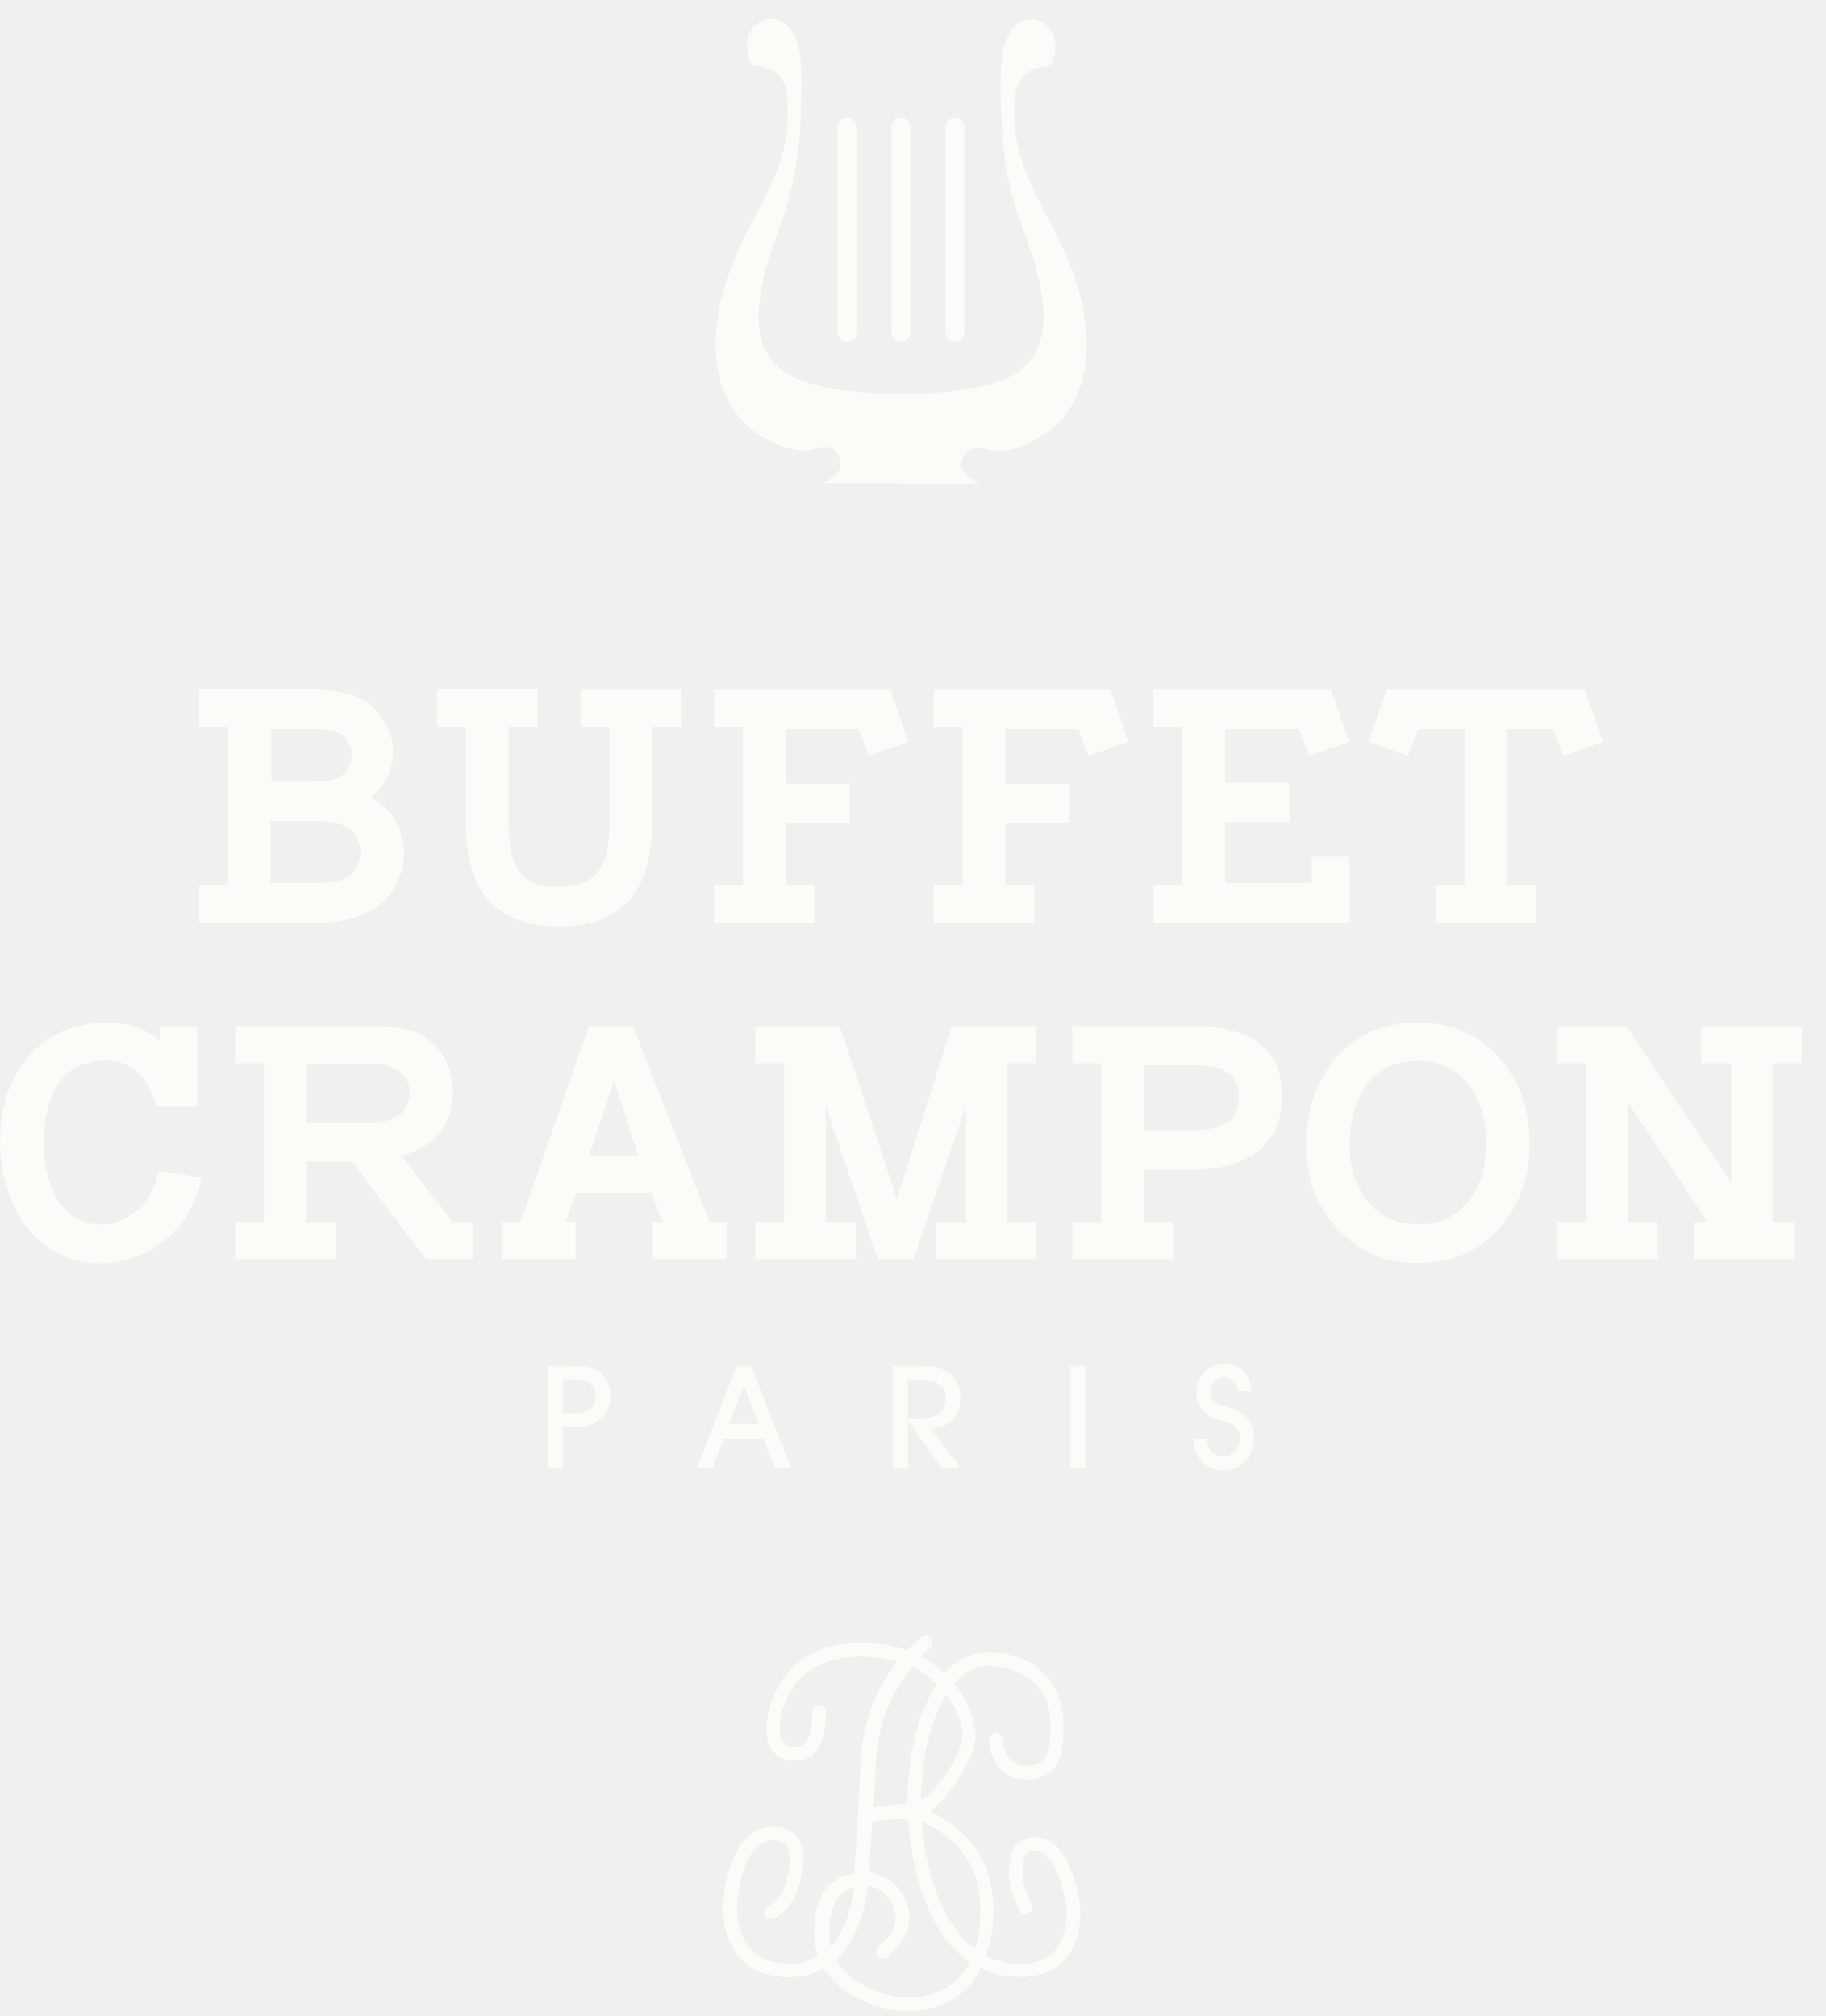
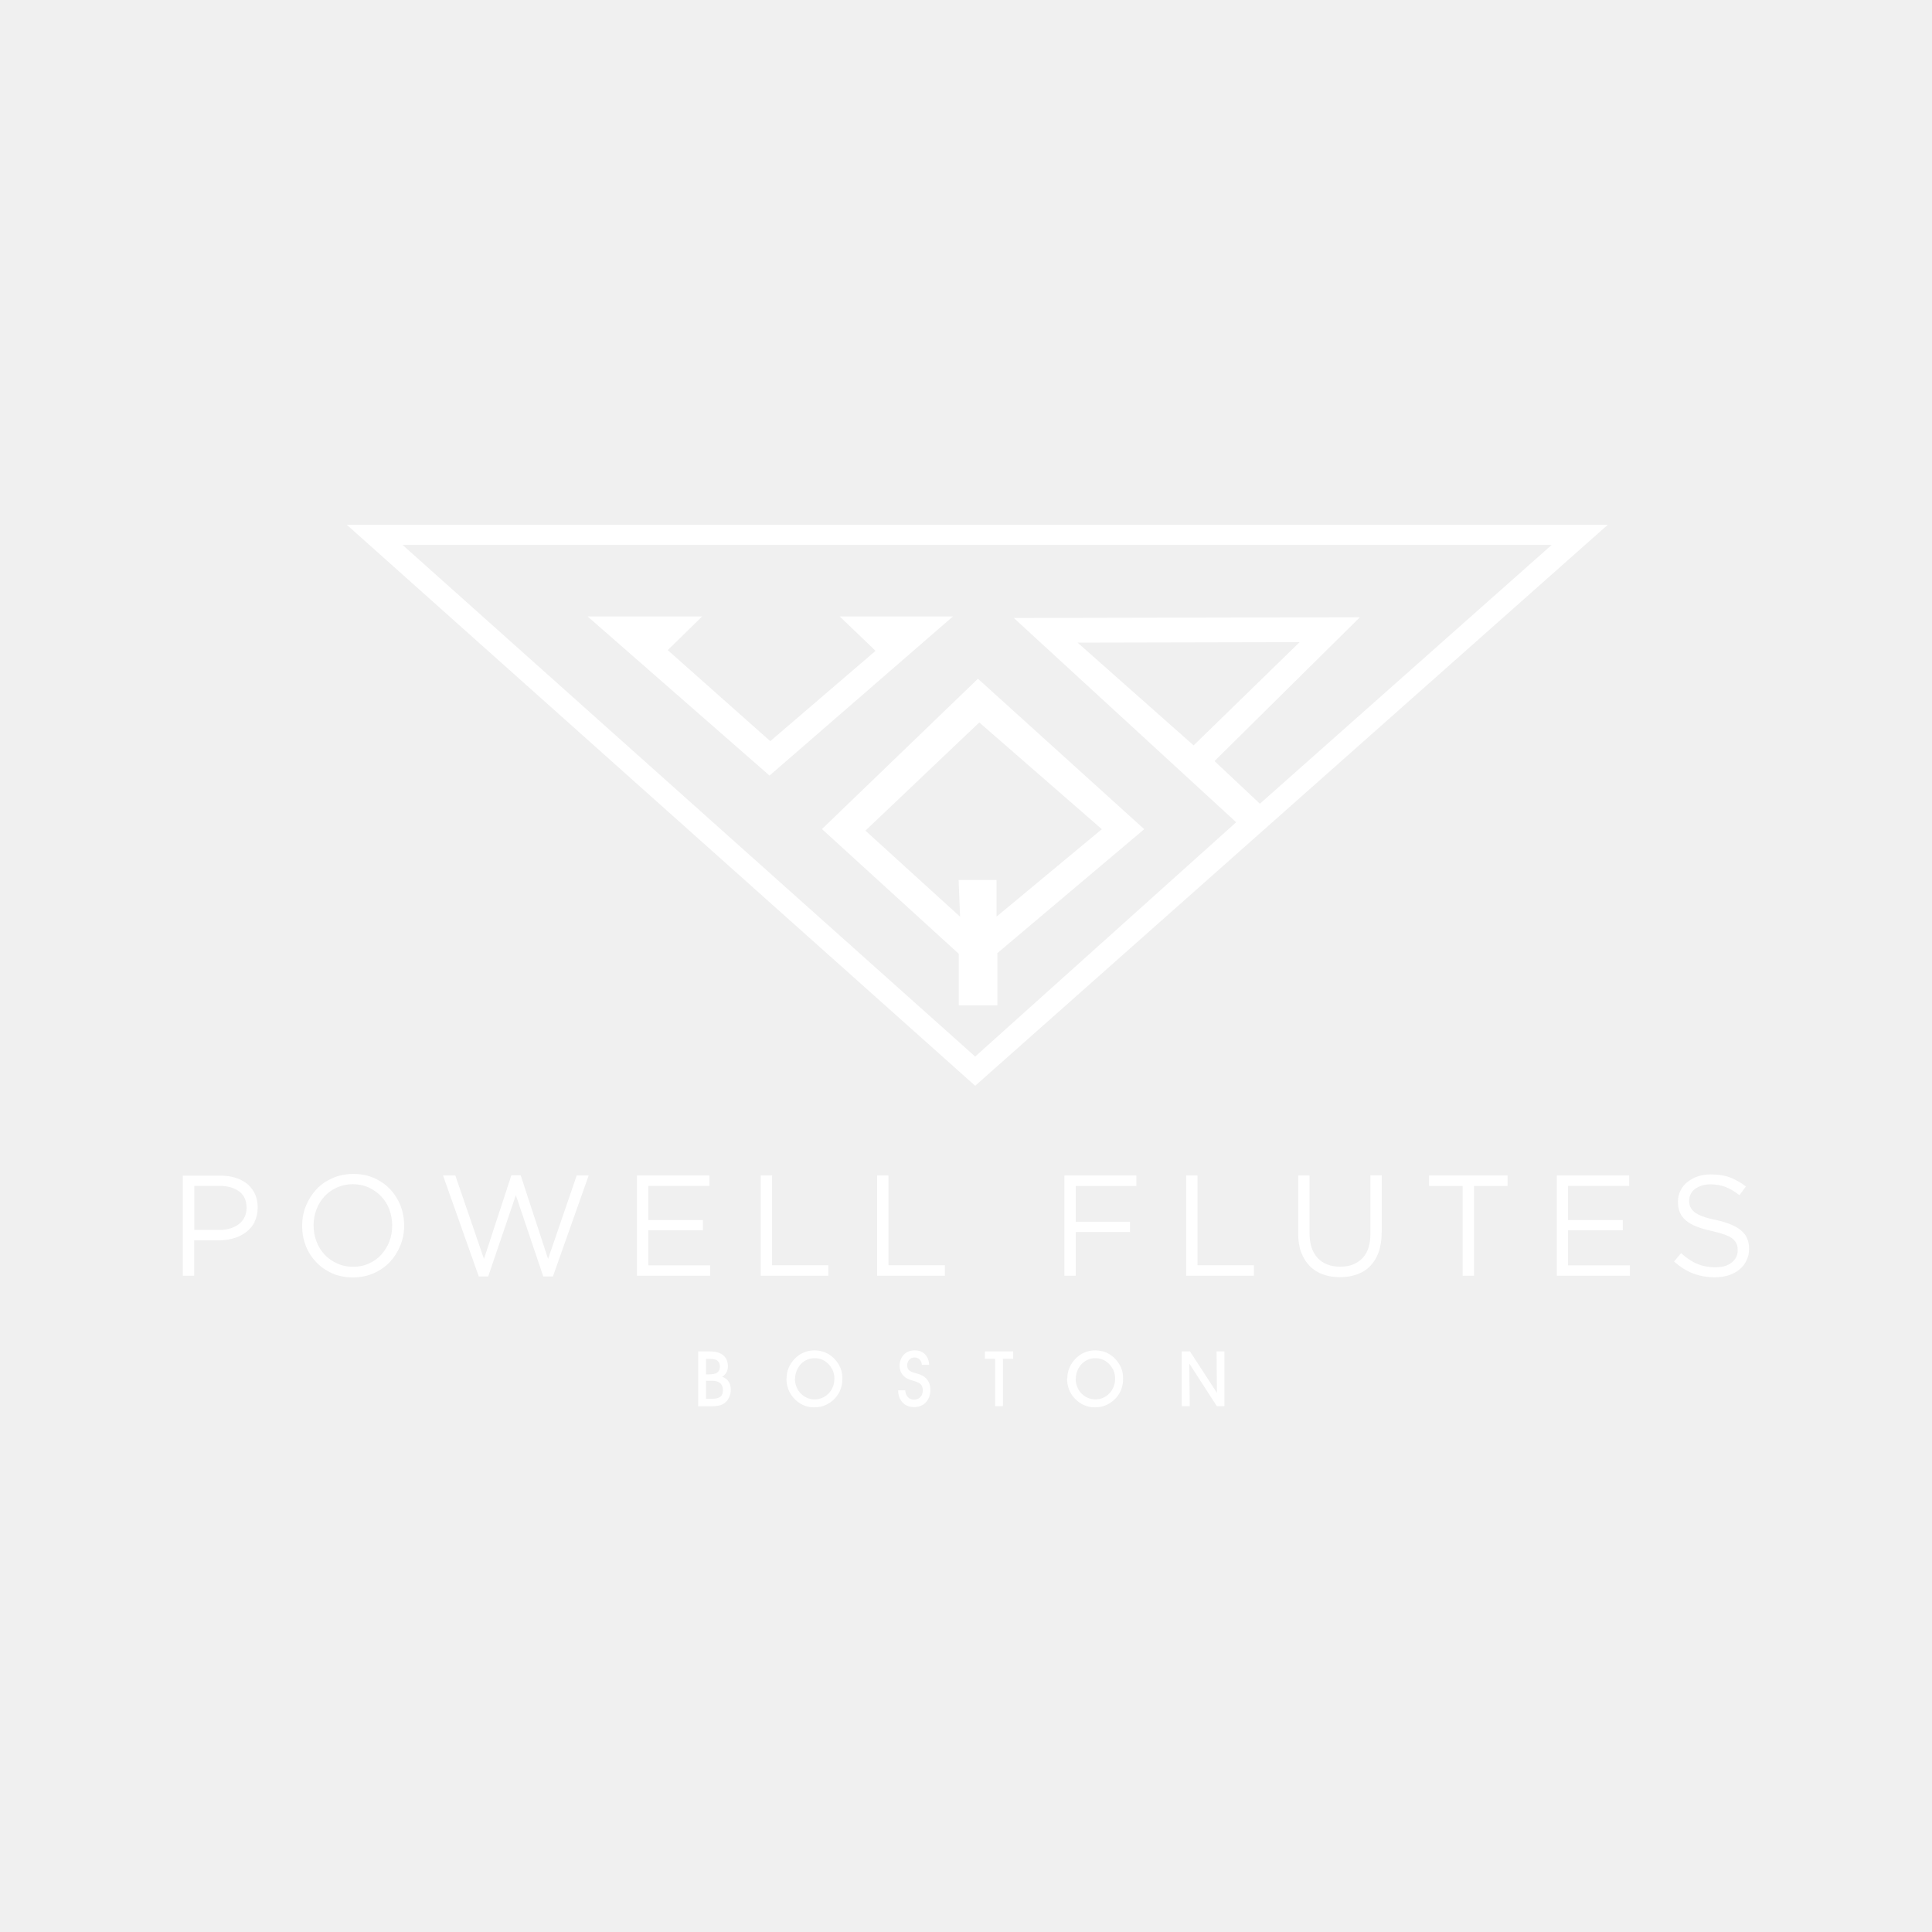
- <svg xmlns="http://www.w3.org/2000/svg" width="67" height="74" viewBox="0 0 67 74" fill="none">
-   <path d="M20.116 53.896V50.137H20.985C21.356 50.137 21.642 50.154 21.887 50.297C22.198 50.474 22.401 50.845 22.401 51.241C22.401 51.915 21.92 52.387 21.086 52.387H20.656V53.896H20.116ZM21.052 51.882C21.583 51.882 21.853 51.713 21.853 51.266C21.853 50.819 21.592 50.634 21.069 50.634H20.656V51.873H21.052V51.882Z" fill="#FCFBF8" />
-   <path d="M26.143 53.896H25.57L27.037 50.137H27.568L29.035 53.896H28.436L28.023 52.8H26.565L26.143 53.896ZM27.298 50.845L26.759 52.269H27.829L27.298 50.845Z" fill="#FCFBF8" />
-   <path d="M32.769 53.896V50.137H33.856C34.775 50.137 35.247 50.575 35.247 51.35C35.247 51.949 34.817 52.421 34.177 52.446L35.247 53.888H34.564L33.317 52.143V53.888H32.769V53.896ZM33.595 52.092C34.337 52.092 34.708 51.856 34.708 51.35C34.708 50.845 34.379 50.651 33.721 50.651H33.317V52.092H33.595Z" fill="#FCFBF8" />
-   <path d="M39.824 50.137H39.276V53.896H39.824V50.137Z" fill="#FCFBF8" />
-   <path d="M44.292 52.809C44.309 53.205 44.545 53.449 44.882 53.449C45.261 53.449 45.497 53.205 45.497 52.809C45.497 52.387 45.27 52.278 44.857 52.151C44.587 52.075 44.334 52.033 44.098 51.721C43.972 51.553 43.904 51.359 43.904 51.148C43.904 50.499 44.326 50.069 44.941 50.069C45.514 50.069 45.894 50.44 45.927 51.064H45.422C45.405 50.76 45.202 50.558 44.924 50.558C44.621 50.558 44.418 50.794 44.418 51.106C44.418 51.224 44.452 51.325 44.528 51.41C44.688 51.595 44.958 51.603 45.261 51.713C45.75 51.898 46.02 52.261 46.02 52.758C46.02 53.475 45.573 53.972 44.89 53.972C44.258 53.972 43.812 53.517 43.803 52.817H44.292V52.809Z" fill="#FCFBF8" />
-   <path d="M33.064 17.759H35.922C35.399 17.414 35.205 17.22 35.306 16.899C35.441 16.478 35.761 16.427 35.888 16.427C36.006 16.427 36.107 16.461 36.208 16.486C36.326 16.52 36.469 16.562 36.663 16.562C36.832 16.562 37.017 16.529 37.22 16.47C38.332 16.116 39.057 15.517 39.496 14.573C40.322 12.794 39.69 10.62 39.007 9.102C38.83 8.715 38.627 8.327 38.425 7.948C37.81 6.776 37.169 5.57 37.228 4.036V3.977C37.253 3.446 37.27 2.949 37.725 2.654C37.962 2.502 38.189 2.46 38.358 2.435C38.568 2.401 38.585 2.393 38.669 2.114C38.788 1.718 38.737 1.347 38.543 1.078C38.374 0.85 38.113 0.715 37.835 0.715C37.658 0.715 37.405 0.774 37.178 1.035C36.739 1.55 36.714 2.443 36.722 3.244C36.748 4.905 36.807 6.211 37.363 7.88C37.414 8.04 37.481 8.209 37.548 8.403C38.113 9.996 39.066 12.66 37.203 13.755C36.09 14.413 33.755 14.463 33.072 14.463C31.26 14.463 29.718 14.202 28.942 13.755C27.071 12.676 28.023 10.004 28.588 8.403C28.655 8.209 28.723 8.032 28.773 7.872C29.33 6.203 29.389 4.896 29.414 3.235C29.422 2.435 29.406 1.541 28.967 1.027C28.74 0.757 28.478 0.698 28.31 0.698C28.04 0.698 27.77 0.833 27.602 1.061C27.399 1.33 27.357 1.693 27.475 2.098C27.56 2.384 27.576 2.384 27.787 2.418C27.956 2.443 28.175 2.485 28.419 2.637C28.875 2.924 28.891 3.429 28.908 3.969V4.019C28.967 5.554 28.335 6.759 27.72 7.922C27.517 8.302 27.315 8.689 27.138 9.077C26.464 10.594 25.823 12.769 26.649 14.548C27.088 15.492 27.812 16.099 28.925 16.444C29.128 16.503 29.313 16.537 29.482 16.537C29.675 16.537 29.81 16.495 29.937 16.461C30.038 16.427 30.139 16.402 30.257 16.402C30.392 16.402 30.712 16.444 30.839 16.874C30.94 17.203 30.746 17.397 30.223 17.742H33.072L33.064 17.759Z" fill="#FCFBF8" />
-   <path d="M31.083 12.55C30.889 12.55 30.738 12.398 30.738 12.204V4.66C30.738 4.466 30.889 4.314 31.083 4.314C31.277 4.314 31.429 4.466 31.429 4.66V12.213C31.429 12.407 31.277 12.558 31.083 12.558" fill="#FCFBF8" />
-   <path d="M33.064 12.55C32.879 12.55 32.718 12.398 32.718 12.204V4.66C32.718 4.466 32.87 4.314 33.064 4.314C33.258 4.314 33.41 4.466 33.41 4.66V12.213C33.41 12.407 33.258 12.558 33.064 12.558" fill="#FCFBF8" />
-   <path d="M35.045 12.55C34.851 12.55 34.699 12.398 34.699 12.204V4.66C34.699 4.466 34.851 4.314 35.045 4.314C35.239 4.314 35.391 4.466 35.391 4.66V12.213C35.391 12.407 35.239 12.558 35.045 12.558" fill="#FCFBF8" />
-   <path d="M5.871 37.67H7.236V40.62H5.753L5.702 40.468C5.373 39.44 4.775 38.934 3.907 38.934C2.861 38.934 2.17 39.423 1.842 40.409C1.681 40.881 1.605 41.37 1.605 41.876C1.605 42.533 1.698 43.098 1.892 43.579C2.086 44.084 2.381 44.447 2.769 44.691C3.055 44.86 3.367 44.944 3.688 44.944C3.763 44.944 3.848 44.944 3.932 44.936C4.362 44.877 4.733 44.7 5.062 44.405C5.416 44.076 5.652 43.663 5.778 43.166L5.829 42.972L7.405 43.224L7.346 43.452C7.135 44.278 6.722 44.953 6.107 45.475C5.525 45.964 4.859 46.251 4.109 46.343C3.957 46.36 3.814 46.369 3.671 46.369C3.081 46.369 2.524 46.225 2.01 45.93C1.31 45.543 0.788 44.944 0.451 44.143C0.156 43.444 0.004 42.685 0.004 41.884C0.004 41.008 0.172 40.232 0.51 39.583C0.855 38.917 1.319 38.411 1.917 38.049C2.507 37.703 3.173 37.535 3.924 37.535C4.674 37.535 5.323 37.754 5.862 38.192V37.678L5.871 37.67Z" fill="#FCFBF8" />
-   <path d="M16.627 44.851H17.343V46.217H15.64L12.918 42.635H11.257V44.851H12.319V46.217H8.627V44.851H9.689V39.027H8.627V37.661H13.508C14.258 37.661 14.831 37.737 15.244 37.889C15.666 38.057 16.003 38.344 16.256 38.757C16.509 39.162 16.627 39.608 16.627 40.106C16.627 40.738 16.416 41.277 16.003 41.724C15.699 42.044 15.27 42.28 14.73 42.432L16.627 44.86V44.851ZM11.257 41.218H13.297C13.761 41.218 14.115 41.176 14.359 41.084C14.587 40.999 14.747 40.873 14.857 40.704C14.975 40.527 15.034 40.325 15.034 40.114C15.034 39.811 14.924 39.558 14.705 39.364C14.477 39.162 14.098 39.06 13.558 39.06H11.257V41.235V41.218Z" fill="#FCFBF8" />
-   <path d="M26.683 44.851V46.217H23.96V44.851H24.314L23.901 43.773H21.145L20.757 44.851H21.128V46.217H18.405V44.851H19.105L21.617 37.661H23.227L26.042 44.851H26.683ZM23.412 42.407L22.536 39.659L21.625 42.407H23.412Z" fill="#FCFBF8" />
-   <path d="M36.975 39.027V44.851H38.037V46.217H34.345V44.851H35.45V40.603L33.528 46.217H32.213L30.308 40.611V44.851H31.412V46.217H27.72V44.851H28.782V39.027H27.72V37.67H30.822L32.912 44L34.935 37.67H38.037V39.027H36.975Z" fill="#FCFBF8" />
-   <path d="M40.414 44.851V39.027H39.352V37.661H43.702C45.944 37.661 47.057 38.521 47.057 40.232C47.057 41.168 46.72 41.867 46.054 42.34C45.489 42.736 44.73 42.938 43.795 42.938H41.982V44.851H43.044V46.217H39.352V44.851H40.414ZM43.812 41.488C44.916 41.488 45.464 41.084 45.464 40.274C45.464 39.811 45.303 39.49 44.992 39.322C44.73 39.178 44.334 39.103 43.786 39.103H41.974V41.488H43.812Z" fill="#FCFBF8" />
-   <path d="M48.995 38.875C49.754 37.981 50.766 37.535 52.039 37.535C53.311 37.535 54.281 37.973 55.048 38.85C55.773 39.676 56.135 40.713 56.135 41.96C56.135 43.208 55.773 44.236 55.048 45.062C54.281 45.93 53.278 46.36 52.039 46.36C50.799 46.36 49.847 45.939 49.071 45.087C48.313 44.261 47.942 43.25 47.942 42.053C47.942 40.763 48.296 39.701 49.004 38.867M50.193 44.093C50.648 44.657 51.263 44.944 52.039 44.944C52.814 44.944 53.472 44.649 53.918 44.059C54.34 43.511 54.542 42.803 54.542 41.952C54.542 41.1 54.331 40.401 53.918 39.844C53.463 39.237 52.839 38.942 52.047 38.942C51.204 38.942 50.563 39.246 50.125 39.861C49.729 40.418 49.535 41.159 49.535 42.07C49.535 42.879 49.754 43.553 50.184 44.093" fill="#FCFBF8" />
-   <path d="M63.536 39.027H62.432V37.67H66.124V39.027H65.053V44.851H65.846V46.217H62.162V44.851H62.668L59.726 40.451V44.851H60.839V46.217H57.147V44.851H58.209V39.027H57.147V37.67H59.684L63.536 43.41V39.027Z" fill="#FCFBF8" />
-   <path d="M33.233 73.747C32.381 73.747 30.906 73.25 30.265 72.137C29.928 72.356 29.507 72.5 28.984 72.5C28.217 72.5 27.619 72.272 27.214 71.809C26.506 71.025 26.624 69.87 26.624 69.819C26.624 69.718 26.801 67.13 28.352 67.13C28.352 67.13 28.369 67.13 28.377 67.13C28.731 67.13 29.009 67.248 29.186 67.468C29.465 67.813 29.397 68.285 29.38 68.378C29.372 68.538 29.279 69.963 28.343 70.334C28.259 70.367 28.158 70.334 28.124 70.241C28.091 70.156 28.133 70.055 28.217 70.022C28.984 69.718 29.043 68.369 29.043 68.353V68.327C29.043 68.327 29.119 67.931 28.917 67.678C28.807 67.543 28.622 67.468 28.369 67.468H28.36C27.121 67.468 26.961 69.819 26.961 69.845C26.961 69.861 26.86 70.915 27.467 71.581C27.812 71.96 28.318 72.154 28.984 72.154C29.414 72.154 29.793 72.045 30.114 71.826C30.013 71.564 29.953 71.269 29.953 70.949C29.953 69.668 30.442 68.951 31.412 68.825C31.445 68.353 31.564 66.759 31.665 64.618C31.741 62.899 32.465 61.668 33.056 60.935C32.634 60.791 32.137 60.707 31.572 60.707C28.782 60.707 28.554 63.076 28.546 63.177C28.546 63.194 28.462 63.708 28.672 64.003C28.748 64.113 28.866 64.172 29.009 64.197C29.245 64.231 29.431 64.188 29.566 64.054C29.878 63.758 29.886 63.076 29.869 62.831C29.861 62.739 29.928 62.654 30.021 62.646C30.114 62.646 30.198 62.705 30.206 62.798C30.206 62.84 30.299 63.826 29.802 64.29C29.591 64.492 29.305 64.568 28.967 64.517C28.723 64.484 28.537 64.374 28.402 64.188C28.108 63.775 28.209 63.152 28.209 63.126C28.209 63.109 28.478 60.361 31.572 60.361C32.238 60.361 32.811 60.471 33.292 60.657C33.587 60.336 33.806 60.159 33.84 60.142C33.915 60.083 34.017 60.1 34.075 60.176C34.135 60.252 34.118 60.353 34.042 60.412C34.042 60.412 33.865 60.547 33.629 60.8C34.033 60.994 34.37 61.247 34.64 61.516C35.079 61.011 35.618 60.707 36.259 60.707C38.366 60.707 38.922 62.309 38.922 63.253V63.32C38.922 63.818 38.922 64.5 38.526 64.897C38.316 65.107 38.029 65.208 37.658 65.208C36.621 65.208 36.352 64.315 36.352 63.843C36.352 63.75 36.427 63.674 36.52 63.674C36.613 63.674 36.689 63.75 36.689 63.843C36.689 63.885 36.706 64.871 37.658 64.871C37.936 64.871 38.139 64.804 38.282 64.652C38.585 64.349 38.585 63.75 38.585 63.312V63.244C38.585 61.499 37.118 61.036 36.259 61.036C35.711 61.036 35.247 61.306 34.868 61.761C35.45 62.46 35.677 63.236 35.677 63.666C35.677 64.408 34.775 65.925 33.907 66.473C34.809 66.861 36.335 67.838 36.335 70.072C36.335 70.426 36.292 71.126 36.04 71.817C36.427 72.019 36.874 72.137 37.388 72.137C37.987 72.137 38.434 71.96 38.737 71.623C39.293 70.983 39.15 69.946 39.15 69.937C39.083 69.356 38.728 67.847 37.911 67.847C37.464 67.847 37.38 68.167 37.38 68.791C37.38 69.111 37.624 69.718 37.717 69.92C37.759 70.005 37.717 70.106 37.633 70.148C37.548 70.19 37.447 70.148 37.405 70.064C37.388 70.03 37.043 69.254 37.043 68.791C37.043 68.369 37.043 67.501 37.911 67.501C39.184 67.501 39.47 69.786 39.479 69.887C39.479 69.929 39.647 71.084 38.99 71.842C38.627 72.264 38.088 72.483 37.388 72.483C36.824 72.483 36.326 72.356 35.905 72.137C35.5 72.98 34.716 73.731 33.224 73.731M30.518 71.918C31.108 73.014 32.617 73.393 33.224 73.393C33.831 73.393 35.02 73.225 35.627 71.977C34.033 70.94 33.443 68.513 33.342 66.683C33.342 66.683 33.325 66.683 33.317 66.683C32.617 66.683 32.086 66.734 31.909 66.759H31.884C31.825 67.763 31.774 68.479 31.749 68.799C32.373 68.799 33.233 69.389 33.233 70.342C33.233 71.067 32.769 71.471 32.575 71.648C32.55 71.674 32.525 71.691 32.516 71.707C32.491 71.766 32.432 71.809 32.364 71.809C32.272 71.809 32.196 71.733 32.196 71.64C32.196 71.539 32.263 71.488 32.356 71.396C32.55 71.227 32.895 70.924 32.895 70.35C32.895 69.617 32.213 69.145 31.749 69.145H31.732C31.682 69.625 31.462 71.1 30.535 71.927M33.696 66.759C33.806 68.479 34.345 70.704 35.77 71.674C35.922 71.252 36.006 70.738 36.006 70.097C36.006 67.948 34.497 67.08 33.696 66.768M31.387 69.179C30.915 69.254 30.291 69.575 30.291 70.966C30.291 71.202 30.324 71.421 30.392 71.615C30.653 71.362 30.864 71.025 31.041 70.603C31.268 70.038 31.353 69.465 31.387 69.179ZM33.393 61.086C32.828 61.769 32.078 62.966 32.002 64.652C31.968 65.301 31.943 65.9 31.909 66.439L33.241 66.279H33.266C33.266 66.279 33.292 66.287 33.334 66.304C33.334 66.237 33.334 66.178 33.334 66.11C33.334 64.484 33.705 62.84 34.438 61.811C34.168 61.533 33.823 61.28 33.393 61.095M34.666 62.073C34.008 63.05 33.663 64.61 33.663 66.11C33.663 66.161 33.663 66.212 33.663 66.262C34.396 65.858 35.34 64.408 35.34 63.7C35.34 63.337 35.154 62.68 34.666 62.073Z" fill="#FCFBF8" />
-   <path d="M33.233 73.823C32.381 73.823 30.915 73.334 30.232 72.247C29.869 72.466 29.448 72.576 28.984 72.576C28.192 72.576 27.576 72.331 27.155 71.859C26.43 71.05 26.54 69.861 26.548 69.811C26.548 69.701 26.733 67.054 28.36 67.054H28.386C28.765 67.054 29.06 67.181 29.254 67.425C29.541 67.779 29.49 68.26 29.465 68.395C29.448 68.656 29.33 70.038 28.377 70.418C28.251 70.468 28.108 70.409 28.057 70.275C28.006 70.148 28.074 69.996 28.2 69.954C28.917 69.676 28.976 68.369 28.976 68.361V68.327C28.993 68.26 29.035 67.939 28.866 67.737C28.773 67.619 28.605 67.56 28.377 67.552C27.206 67.552 27.054 69.828 27.054 69.853C27.054 69.87 26.953 70.881 27.534 71.53C27.863 71.893 28.352 72.078 28.993 72.078C29.38 72.078 29.726 71.986 30.021 71.8C29.928 71.539 29.878 71.252 29.878 70.957C29.878 69.659 30.367 68.917 31.344 68.766C31.403 68.007 31.505 66.515 31.589 64.627C31.665 62.958 32.339 61.744 32.929 60.994C32.516 60.867 32.061 60.808 31.58 60.808C28.925 60.808 28.655 62.958 28.63 63.202C28.622 63.261 28.563 63.716 28.748 63.969C28.816 64.062 28.908 64.113 29.035 64.129C29.245 64.163 29.406 64.129 29.524 64.011C29.81 63.742 29.819 63.067 29.802 62.857C29.802 62.789 29.819 62.722 29.861 62.671C29.903 62.621 29.962 62.587 30.029 62.578C30.173 62.578 30.291 62.671 30.299 62.806C30.299 62.848 30.4 63.868 29.869 64.365C29.633 64.585 29.33 64.669 28.967 64.618C28.706 64.585 28.495 64.458 28.352 64.256C28.04 63.834 28.133 63.202 28.15 63.135C28.15 63.118 28.428 60.303 31.589 60.303C32.204 60.303 32.777 60.395 33.292 60.581C33.561 60.294 33.772 60.126 33.806 60.092C33.915 60.008 34.075 60.033 34.151 60.142C34.194 60.193 34.21 60.26 34.202 60.328C34.194 60.395 34.16 60.454 34.109 60.496C34.075 60.53 33.949 60.631 33.781 60.8C34.101 60.968 34.396 61.179 34.657 61.424C35.121 60.909 35.669 60.657 36.284 60.657C38.45 60.657 39.032 62.309 39.032 63.278V63.346C39.032 63.86 39.032 64.559 38.611 64.981C38.383 65.208 38.08 65.318 37.692 65.318C36.596 65.318 36.301 64.374 36.301 63.868C36.301 63.733 36.41 63.615 36.554 63.615C36.697 63.615 36.807 63.725 36.807 63.868C36.807 63.961 36.849 64.821 37.7 64.821C37.953 64.821 38.139 64.762 38.273 64.627C38.551 64.349 38.551 63.767 38.551 63.346V63.278C38.551 61.601 37.135 61.154 36.301 61.154C35.829 61.154 35.391 61.373 35.02 61.794C35.559 62.46 35.803 63.227 35.803 63.691C35.803 64.399 34.986 65.849 34.118 66.481C35.053 66.911 36.461 67.923 36.461 70.097C36.461 70.443 36.427 71.117 36.183 71.8C36.562 71.986 36.984 72.078 37.439 72.078C38.012 72.078 38.442 71.91 38.728 71.59C39.251 70.991 39.133 70.005 39.125 69.963C39.066 69.44 38.72 67.939 37.97 67.939C37.624 67.939 37.523 68.133 37.523 68.808C37.523 69.086 37.725 69.625 37.852 69.904C37.911 70.03 37.852 70.182 37.725 70.232C37.599 70.291 37.456 70.232 37.397 70.106C37.355 70.022 37.026 69.263 37.026 68.799C37.026 68.395 37.026 67.434 37.97 67.434C39.319 67.434 39.614 69.786 39.622 69.887C39.622 69.895 39.807 71.101 39.108 71.901C38.728 72.34 38.164 72.567 37.447 72.567C36.925 72.567 36.436 72.458 35.997 72.247C35.466 73.284 34.556 73.815 33.283 73.815M30.341 72.011L30.383 72.087C31.007 73.166 32.457 73.655 33.283 73.655C34.522 73.655 35.399 73.132 35.888 72.112L35.922 72.036L35.997 72.07C36.436 72.289 36.916 72.407 37.447 72.407C38.122 72.407 38.636 72.205 38.99 71.8C39.622 71.067 39.462 69.92 39.462 69.912C39.453 69.811 39.175 67.594 37.97 67.594C37.186 67.594 37.186 68.378 37.186 68.799C37.186 69.221 37.506 69.954 37.54 70.038C37.565 70.081 37.616 70.106 37.658 70.081C37.7 70.064 37.725 70.005 37.7 69.963C37.7 69.963 37.363 69.204 37.363 68.799C37.363 68.26 37.414 67.771 37.97 67.771C39.015 67.771 39.285 69.912 39.285 69.929C39.285 69.971 39.42 71.025 38.855 71.682C38.543 72.045 38.063 72.23 37.447 72.23C36.941 72.23 36.478 72.121 36.056 71.901L35.997 71.868L36.023 71.8C36.276 71.117 36.309 70.435 36.309 70.081C36.309 67.897 34.817 66.936 33.932 66.557L33.789 66.498L33.915 66.414C34.775 65.874 35.643 64.365 35.643 63.674C35.643 63.236 35.399 62.469 34.851 61.82L34.809 61.769L34.851 61.719C35.273 61.221 35.761 60.968 36.301 60.968C37.194 60.968 38.712 61.449 38.712 63.253V63.32C38.712 63.775 38.712 64.391 38.391 64.719C38.231 64.88 38.004 64.956 37.709 64.956C36.891 64.956 36.663 64.256 36.655 63.843C36.655 63.792 36.613 63.75 36.571 63.75C36.529 63.75 36.478 63.792 36.478 63.843C36.478 64.29 36.731 65.132 37.709 65.132C38.054 65.132 38.324 65.031 38.518 64.838C38.897 64.458 38.897 63.801 38.897 63.312V63.244C38.897 62.325 38.349 60.783 36.309 60.783C35.719 60.783 35.197 61.044 34.75 61.559L34.691 61.626L34.632 61.567C34.345 61.28 34.008 61.044 33.637 60.867L33.536 60.817L33.612 60.741C33.823 60.513 33.991 60.378 34.033 60.345C34.059 60.328 34.067 60.303 34.075 60.286C34.075 60.26 34.075 60.235 34.059 60.218C34.033 60.176 33.974 60.176 33.932 60.201C33.89 60.235 33.679 60.404 33.401 60.707L33.367 60.749L33.317 60.732C32.811 60.538 32.238 60.446 31.623 60.446C28.605 60.446 28.343 63.109 28.343 63.135C28.343 63.169 28.242 63.767 28.52 64.146C28.639 64.315 28.816 64.416 29.035 64.441C29.347 64.492 29.608 64.416 29.802 64.231C30.274 63.784 30.181 62.815 30.181 62.806C30.181 62.755 30.139 62.722 30.08 62.722C30.055 62.722 30.038 62.739 30.021 62.755C30.004 62.772 29.996 62.798 30.004 62.823C30.004 62.831 30.08 63.725 29.675 64.104C29.524 64.248 29.321 64.306 29.052 64.264C28.883 64.239 28.748 64.163 28.655 64.037C28.436 63.733 28.495 63.253 28.512 63.152C28.521 63.05 28.773 60.614 31.623 60.614C32.17 60.614 32.676 60.69 33.131 60.85L33.241 60.884L33.165 60.977C32.584 61.702 31.867 62.916 31.791 64.61C31.698 66.557 31.597 68.083 31.538 68.816V68.884L31.471 68.892C30.552 69.01 30.08 69.701 30.08 70.932C30.08 71.227 30.131 71.514 30.24 71.775L30.265 71.834L30.215 71.868C29.878 72.095 29.482 72.213 29.043 72.213C28.352 72.213 27.821 72.011 27.467 71.615C26.835 70.915 26.944 69.828 26.944 69.811C26.944 69.718 27.113 67.366 28.419 67.366C28.706 67.366 28.908 67.451 29.043 67.611C29.245 67.855 29.203 68.218 29.186 68.319V68.344C29.186 68.344 29.136 69.752 28.31 70.072C28.268 70.089 28.242 70.14 28.259 70.19C28.276 70.232 28.327 70.258 28.377 70.241C29.254 69.895 29.355 68.513 29.363 68.353C29.38 68.26 29.439 67.813 29.186 67.501C29.026 67.299 28.773 67.198 28.445 67.189L28.419 67.105V67.189C26.944 67.189 26.776 69.693 26.767 69.802C26.767 69.853 26.658 70.983 27.332 71.733C27.728 72.171 28.301 72.39 29.043 72.39C29.507 72.39 29.92 72.272 30.274 72.045L30.341 72.002V72.011ZM33.283 73.478C32.668 73.478 31.125 73.098 30.51 71.96L30.476 71.901L30.527 71.859C31.437 71.05 31.648 69.566 31.698 69.128V69.052H31.783C32.305 69.052 33.03 69.549 33.03 70.334C33.03 70.94 32.659 71.269 32.457 71.446C32.364 71.531 32.322 71.564 32.322 71.623C32.322 71.674 32.364 71.716 32.415 71.716C32.449 71.716 32.482 71.699 32.499 71.665L32.516 71.64C32.516 71.64 32.55 71.615 32.567 71.598L32.584 71.581C32.769 71.412 33.216 71.033 33.216 70.342C33.216 69.44 32.398 68.884 31.816 68.884H31.732V68.799C31.783 68.176 31.825 67.468 31.867 66.759V66.692L31.968 66.683C32.162 66.658 32.693 66.608 33.384 66.608H33.46L33.486 66.683C33.536 67.602 33.856 70.688 35.736 71.918L35.795 71.96L35.761 72.028C35.146 73.301 33.949 73.486 33.292 73.486M30.687 71.944C31.252 72.921 32.651 73.326 33.292 73.326C33.932 73.326 35.003 73.157 35.584 72.019C33.738 70.763 33.393 67.788 33.325 66.776C32.71 66.776 32.23 66.818 32.019 66.844C31.977 67.501 31.934 68.15 31.892 68.732C32.533 68.791 33.367 69.398 33.367 70.35C33.367 71.117 32.887 71.531 32.685 71.716L32.668 71.733C32.668 71.733 32.642 71.75 32.634 71.758C32.592 71.842 32.508 71.893 32.415 71.893C32.28 71.893 32.162 71.783 32.162 71.64C32.162 71.497 32.246 71.429 32.356 71.337C32.541 71.176 32.87 70.89 32.87 70.35C32.87 69.693 32.288 69.263 31.85 69.229C31.791 69.743 31.555 71.134 30.687 71.944ZM35.863 71.792L35.778 71.733C35.34 71.429 33.882 70.19 33.671 66.759V66.633L33.781 66.675C34.666 67.021 36.149 67.914 36.149 70.081C36.149 70.688 36.065 71.235 35.905 71.682L35.871 71.783L35.863 71.792ZM33.831 66.877C33.907 67.838 34.244 70.409 35.778 71.539C35.913 71.126 35.981 70.637 35.981 70.089C35.981 68.108 34.691 67.24 33.84 66.877M30.417 71.75L30.375 71.632C30.308 71.421 30.274 71.193 30.274 70.957C30.274 69.845 30.662 69.212 31.437 69.094L31.538 69.078V69.179C31.496 69.474 31.403 70.064 31.176 70.629C30.999 71.058 30.78 71.404 30.51 71.665L30.417 71.758V71.75ZM31.353 69.271C30.746 69.423 30.434 69.988 30.434 70.957C30.434 71.126 30.451 71.294 30.493 71.455C30.704 71.227 30.881 70.932 31.024 70.57C31.226 70.081 31.311 69.583 31.353 69.271ZM31.884 66.431C31.918 65.9 31.951 65.293 31.985 64.644C32.061 62.966 32.794 61.752 33.393 61.036L33.435 60.985L33.494 61.011C33.898 61.196 34.252 61.441 34.556 61.744L34.607 61.794L34.564 61.853C33.882 62.823 33.477 64.408 33.477 66.11V66.405L33.376 66.38C33.342 66.372 33.317 66.363 33.317 66.363H33.3L31.884 66.532V66.431ZM33.477 61.179C32.904 61.887 32.221 63.05 32.145 64.652C32.12 65.267 32.086 65.832 32.061 66.346L33.308 66.195V66.102C33.308 64.408 33.713 62.806 34.387 61.811C34.126 61.559 33.814 61.339 33.477 61.179ZM33.654 66.388V66.254C33.654 66.203 33.654 66.153 33.654 66.102C33.654 64.492 34.033 62.966 34.666 62.022L34.725 61.929L34.792 62.014C35.273 62.612 35.483 63.286 35.483 63.691C35.483 64.433 34.522 65.908 33.764 66.321L33.646 66.388H33.654ZM34.733 62.199C34.151 63.126 33.806 64.568 33.806 66.094C34.489 65.638 35.323 64.332 35.323 63.683C35.323 63.32 35.138 62.739 34.733 62.191" fill="#FCFBF8" />
-   <path d="M14.663 30.454C14.772 30.741 14.831 31.027 14.831 31.314C14.831 31.693 14.739 32.064 14.553 32.443C14.081 33.396 13.086 33.868 11.561 33.868H7.312V32.502H8.374V26.678H7.312V25.312H11.518C12.766 25.312 13.626 25.683 14.081 26.425C14.317 26.796 14.427 27.192 14.427 27.596C14.427 27.782 14.401 27.967 14.351 28.144C14.224 28.608 13.971 28.987 13.601 29.274C14.098 29.527 14.452 29.923 14.671 30.446M9.942 28.692H11.308C11.755 28.692 12.066 28.667 12.252 28.608C12.555 28.515 12.758 28.321 12.859 28.026C12.893 27.917 12.909 27.807 12.909 27.706C12.909 27.521 12.859 27.344 12.749 27.166C12.631 26.973 12.412 26.846 12.1 26.796C11.948 26.77 11.645 26.753 11.181 26.753H9.959V28.692H9.942ZM11.561 32.41C11.965 32.41 12.269 32.376 12.471 32.317C12.749 32.233 12.96 32.072 13.086 31.836C13.179 31.659 13.23 31.482 13.23 31.297C13.23 31.162 13.204 31.036 13.154 30.901C13.036 30.572 12.825 30.361 12.513 30.26C12.26 30.176 11.889 30.134 11.409 30.134H9.934V32.41H11.561Z" fill="#FCFBF8" />
-   <path d="M18.667 30.218C18.667 30.994 18.776 31.558 19.004 31.912C19.282 32.342 19.762 32.553 20.437 32.553C21.178 32.553 21.693 32.359 21.979 31.963C22.241 31.609 22.367 31.027 22.367 30.218V26.686H21.305V25.32H24.997V26.686H23.927V30.226C23.927 32.747 22.797 34.003 20.529 34.003C19.324 34.003 18.439 33.657 17.874 32.974C17.352 32.351 17.099 31.432 17.099 30.218V26.678H16.037V25.312H19.729V26.678H18.667V30.218Z" fill="#FCFBF8" />
-   <path d="M28.832 26.762V28.76H31.184V30.201H28.832V32.502H29.886V33.868H26.203V32.502H27.265V26.678H26.203V25.32H32.685L33.342 27.226L31.884 27.74L31.513 26.762H28.832Z" fill="#FCFBF8" />
-   <path d="M36.899 26.762V28.76H39.251V30.201H36.899V32.502H37.962V33.868H34.269V32.502H35.331V26.678H34.269V25.32H40.752L41.409 27.226L39.951 27.74L39.58 26.762H36.899Z" fill="#FCFBF8" />
-   <path d="M48.144 32.418H44.966V30.176H47.318V28.734H44.966V26.762H47.672L48.051 27.74L49.51 27.226L48.852 25.32H42.336V26.678H43.398V32.502H42.336V33.868H49.51V31.449H48.144V32.418Z" fill="#FCFBF8" />
-   <path d="M58.167 25.32H50.884L50.218 27.226L51.676 27.74L52.055 26.762H53.75V32.502H52.688V33.868H56.371V32.502H55.309V26.762H56.995L57.374 27.74L58.833 27.226L58.167 25.32Z" fill="#FCFBF8" />
+ <svg xmlns="http://www.w3.org/2000/svg" id="Calque_1" viewBox="0 0 160 160">
+   <defs>
+     <style>.cls-1{fill:#fff;}</style>
+   </defs>
+   <g>
+     <path class="cls-1" d="m19.81,98.67c-.41-.3-.95-.46-1.62-.46h-2.1v3.65h2.06c.34,0,.65-.04.93-.13.28-.09.52-.21.72-.37.2-.16.36-.35.46-.58.11-.22.16-.48.16-.75,0-.6-.2-1.05-.61-1.36h0Zm1.29,2.51c-.17.34-.41.62-.71.85-.3.23-.64.4-1.04.52-.4.12-.81.17-1.26.17h-2.01v2.93h-.94v-8.29h3.1c.47,0,.89.06,1.27.18.38.12.71.3.98.52.27.23.48.5.63.83.15.33.22.7.22,1.11,0,.45-.09.85-.26,1.19h0Z" />
+     <path class="cls-1" d="m32.25,100.17c-.16-.42-.39-.78-.68-1.09-.29-.31-.64-.55-1.04-.74-.4-.18-.83-.27-1.31-.27s-.91.09-1.31.27c-.4.18-.74.42-1.03.73-.28.31-.51.67-.67,1.08-.16.42-.24.86-.24,1.33s.08.92.24,1.34c.16.42.39.78.68,1.09.29.31.64.55,1.04.73.4.18.84.27,1.31.27s.91-.09,1.31-.27c.4-.18.74-.42,1.02-.73.28-.31.51-.67.67-1.08.16-.41.24-.86.24-1.33s-.08-.92-.24-1.34h0Zm.91,2.96c-.21.52-.49.97-.86,1.37-.37.39-.82.71-1.34.94-.52.23-1.1.35-1.73.35s-1.21-.11-1.72-.34c-.52-.23-.96-.54-1.33-.93-.37-.39-.66-.84-.86-1.36-.2-.52-.3-1.06-.3-1.64s.1-1.12.31-1.64c.21-.52.49-.97.86-1.37.37-.4.82-.71,1.34-.94.52-.23,1.1-.35,1.73-.35s1.21.11,1.72.34c.52.23.96.54,1.33.93.37.39.66.85.86,1.36.2.52.3,1.06.3,1.64s-.1,1.12-.31,1.64h0Z" />
+     <polygon class="cls-1" points="42.35 97.33 43.12 97.33 45.39 104.26 47.76 97.35 48.75 97.35 45.79 105.71 44.99 105.71 42.72 98.98 40.43 105.71 39.65 105.71 36.69 97.35 37.71 97.35 40.08 104.26 42.35 97.33 42.35 97.33" />
+     <polygon class="cls-1" points="58.75 98.21 53.69 98.21 53.69 101.04 58.21 101.04 58.21 101.89 53.69 101.89 53.69 104.79 58.81 104.79 58.81 105.65 52.75 105.65 52.75 97.35 58.75 97.35 58.75 98.21 58.75 98.21" />
+     <polygon class="cls-1" points="63 97.35 63.94 97.35 63.94 104.78 68.6 104.78 68.6 105.65 63 105.65 63 97.35 63 97.35" />
+     <polygon class="cls-1" points="72.64 97.35 73.58 97.35 73.58 104.78 78.25 104.78 78.25 105.65 72.64 105.65 72.64 97.35 72.64 97.35" />
+     <polygon class="cls-1" points="94.11 98.22 89.09 98.22 89.09 101.18 93.58 101.18 93.58 102.03 89.09 102.03 89.09 105.65 88.15 105.65 88.15 97.35 94.11 97.35 94.11 98.22 94.11 98.22" />
+     <polygon class="cls-1" points="98.23 97.35 99.17 97.35 99.17 104.78 103.84 104.78 103.84 105.65 98.23 105.65 98.23 97.35 98.23 97.35" />
+     <path class="cls-1" d="m114.42,102.1c0,.61-.08,1.14-.25,1.6-.16.46-.4.84-.7,1.15-.3.31-.67.54-1.09.69-.42.15-.89.23-1.42.23s-.98-.08-1.4-.23c-.42-.15-.79-.38-1.09-.69-.3-.3-.54-.68-.71-1.13-.17-.45-.25-.97-.25-1.55v-4.82h.94v4.76c0,.9.22,1.59.67,2.07.45.48,1.07.72,1.87.72s1.37-.23,1.83-.69c.45-.46.67-1.14.67-2.05v-4.82h.94v4.75h0Z" />
+     <polygon class="cls-1" points="122.07 105.65 121.13 105.65 121.13 98.22 118.35 98.22 118.35 97.35 124.85 97.35 124.85 98.22 122.07 98.22 122.07 105.65 122.07 105.65" />
+     <polygon class="cls-1" points="134.92 98.21 129.86 98.21 129.86 101.04 134.39 101.04 134.39 101.89 129.86 101.89 129.86 104.79 134.98 104.79 134.98 105.65 128.93 105.65 128.93 97.35 134.92 97.35 134.92 98.21 134.92 98.21" />
+     <path class="cls-1" d="m139.99,99.95c.06.16.18.3.34.43.16.13.39.25.69.36.29.11.67.21,1.13.3.92.21,1.61.49,2.04.86.44.36.66.87.66,1.51,0,.36-.07.68-.21.97-.14.29-.33.54-.58.75-.25.21-.54.36-.89.48-.35.11-.73.17-1.14.17-.66,0-1.27-.11-1.82-.32-.55-.21-1.07-.54-1.57-.99l.58-.69c.43.39.87.69,1.32.88.44.19.95.29,1.53.29s1.01-.13,1.34-.39c.34-.26.5-.61.5-1.03,0-.2-.03-.37-.1-.53-.06-.15-.17-.29-.33-.42-.16-.13-.38-.24-.66-.34-.28-.1-.64-.2-1.07-.3-.47-.1-.89-.22-1.24-.36-.35-.13-.64-.3-.87-.49-.23-.19-.4-.41-.51-.66-.11-.25-.17-.55-.17-.9s.07-.64.2-.91.32-.52.57-.72c.25-.2.53-.36.86-.47.33-.12.7-.17,1.09-.17.61,0,1.14.08,1.59.25.45.17.89.42,1.32.75l-.54.72c-.39-.31-.78-.54-1.17-.69-.39-.14-.8-.21-1.23-.21-.27,0-.51.04-.73.11-.22.07-.4.17-.56.28-.15.12-.27.26-.35.43-.08.17-.12.34-.12.53s.03.38.09.53h0Z" />
+   </g>
+   <g>
+     <path class="cls-1" d="m58.47,113.82h.21c.34,0,.58-.05.72-.15.14-.1.22-.27.22-.51,0-.21-.07-.36-.2-.47-.13-.1-.33-.15-.6-.15h-.35v1.28h0Zm0,2.02h.52c.3,0,.53-.06.67-.17.14-.11.21-.29.21-.53,0-.26-.07-.45-.22-.59-.15-.13-.37-.2-.66-.2h-.52v1.48h0Zm.33-3.92c.48,0,.85.11,1.1.32.25.21.38.52.38.92,0,.19-.04.35-.12.5-.08.14-.2.26-.36.36.22.07.4.19.53.38.13.19.19.41.19.68,0,.21-.04.41-.12.6-.08.19-.19.34-.33.46-.14.12-.29.2-.47.25-.17.05-.42.07-.73.07h-1.05v-4.54h.97Z" />
+     <path class="cls-1" d="m65.83,114.16c0,.24.04.46.12.67.08.21.19.39.34.55.16.16.33.29.54.38.2.09.41.13.62.13.47,0,.86-.17,1.18-.5.32-.33.47-.75.47-1.24,0-.21-.04-.41-.11-.6-.08-.19-.19-.37-.33-.53-.17-.19-.36-.32-.55-.41-.2-.09-.41-.13-.65-.13-.21,0-.42.04-.61.12-.19.08-.36.2-.51.35-.16.16-.28.35-.36.56-.09.21-.13.43-.13.65h0Zm-.69,0c0-.32.06-.62.18-.9.12-.28.3-.54.53-.77.22-.22.46-.38.73-.49.27-.11.56-.17.87-.17s.61.06.88.17c.27.11.52.28.74.5.23.23.4.48.52.76.12.28.17.58.17.91s-.05.62-.15.89c-.1.27-.25.51-.45.73-.23.25-.5.44-.79.57-.29.13-.6.19-.94.19s-.65-.06-.94-.2c-.29-.13-.55-.33-.77-.58-.19-.21-.34-.46-.44-.73-.1-.27-.15-.57-.15-.88h0Z" />
+     <path class="cls-1" d="m74.38,115.14h.59c.01.24.08.42.21.56.13.14.3.21.5.21.23,0,.41-.07.54-.21.14-.14.2-.33.2-.56,0-.2-.05-.36-.15-.48-.1-.11-.31-.22-.63-.31-.02,0-.04-.01-.08-.02-.38-.1-.66-.27-.83-.5-.08-.1-.13-.21-.17-.33-.04-.12-.06-.24-.06-.37,0-.39.12-.7.35-.94.23-.24.53-.36.91-.36.35,0,.63.11.84.32.21.22.33.51.35.88h-.61c-.01-.18-.07-.33-.18-.44-.11-.11-.25-.17-.42-.17-.18,0-.33.06-.44.19-.11.12-.17.28-.17.48,0,.07.01.13.03.19.02.06.05.12.1.17.09.11.28.2.57.27.14.04.24.07.31.09.3.11.53.27.68.49.15.21.23.47.23.77,0,.44-.12.79-.37,1.06-.25.27-.58.4-.99.4-.39,0-.7-.13-.94-.38-.24-.26-.37-.59-.37-1.01h0Z" />
+     <polygon class="cls-1" points="83.06 116.45 82.41 116.45 82.41 112.53 81.56 112.53 81.56 111.92 83.91 111.92 83.91 112.53 83.06 112.53 83.06 116.45 83.06 116.45" />
+     <path class="cls-1" d="m89.08,114.16c0,.24.04.46.12.67.08.21.19.39.34.55.16.16.33.29.54.38.2.09.41.13.62.13.47,0,.86-.17,1.18-.5.31-.33.47-.75.47-1.24,0-.21-.04-.41-.11-.6-.08-.19-.19-.37-.33-.53-.17-.19-.36-.32-.55-.41-.2-.09-.41-.13-.65-.13-.21,0-.42.04-.61.12-.19.08-.36.2-.51.35-.16.16-.28.35-.36.56-.09.21-.13.43-.13.65h0Zm-.69,0c0-.32.06-.62.18-.9.12-.28.3-.54.53-.77.22-.22.46-.38.73-.49.27-.11.56-.17.87-.17s.61.06.88.17c.27.11.52.28.74.5.23.23.4.48.52.76.12.28.17.58.17.91s-.05.62-.15.89c-.1.27-.25.51-.45.73-.24.25-.5.44-.79.57-.29.13-.6.19-.94.19s-.65-.06-.94-.2c-.29-.13-.55-.33-.78-.58-.19-.21-.34-.46-.44-.73-.1-.27-.15-.57-.15-.88h0Z" />
+     <polygon class="cls-1" points="98.53 116.45 97.87 116.45 97.87 111.92 98.55 111.92 100.78 115.35 100.75 111.92 101.4 111.92 101.4 116.45 100.77 116.45 98.49 112.92 98.53 116.45 98.53 116.45" />
+   </g>
+   <g>
+     <path class="cls-1" d="m98.85,61.73l8.78-8.55-18.39.04,9.61,8.51h0Zm3.53,6.37l-18.42-16.92,28.66-.06-12.04,11.91,3.76,3.53,24.16-21.43H33.34l47.42,42.37,21.62-19.41h0ZM28.72,43.46h104.43l-52.39,46.46L28.72,43.46h0Z" />
+     <polygon class="cls-1" points="63.73 64.23 78.92 51.05 69.54 51.05 72.51 53.9 63.79 61.38 55.3 53.84 58.15 51.05 48.66 51.05 63.73 64.23 63.73 64.23" />
+     <path class="cls-1" d="m79.51,75.91l-.12-3.03h3.14v3.03l8.72-7.24-10.15-8.84-9.43,8.96,7.83,7.12h0Zm-11.45-7.24l12.93-12.46,13.77,12.46-12.16,10.26v4.33h-3.2v-4.27l-11.33-10.33h0Z" />
+   </g>
</svg>
